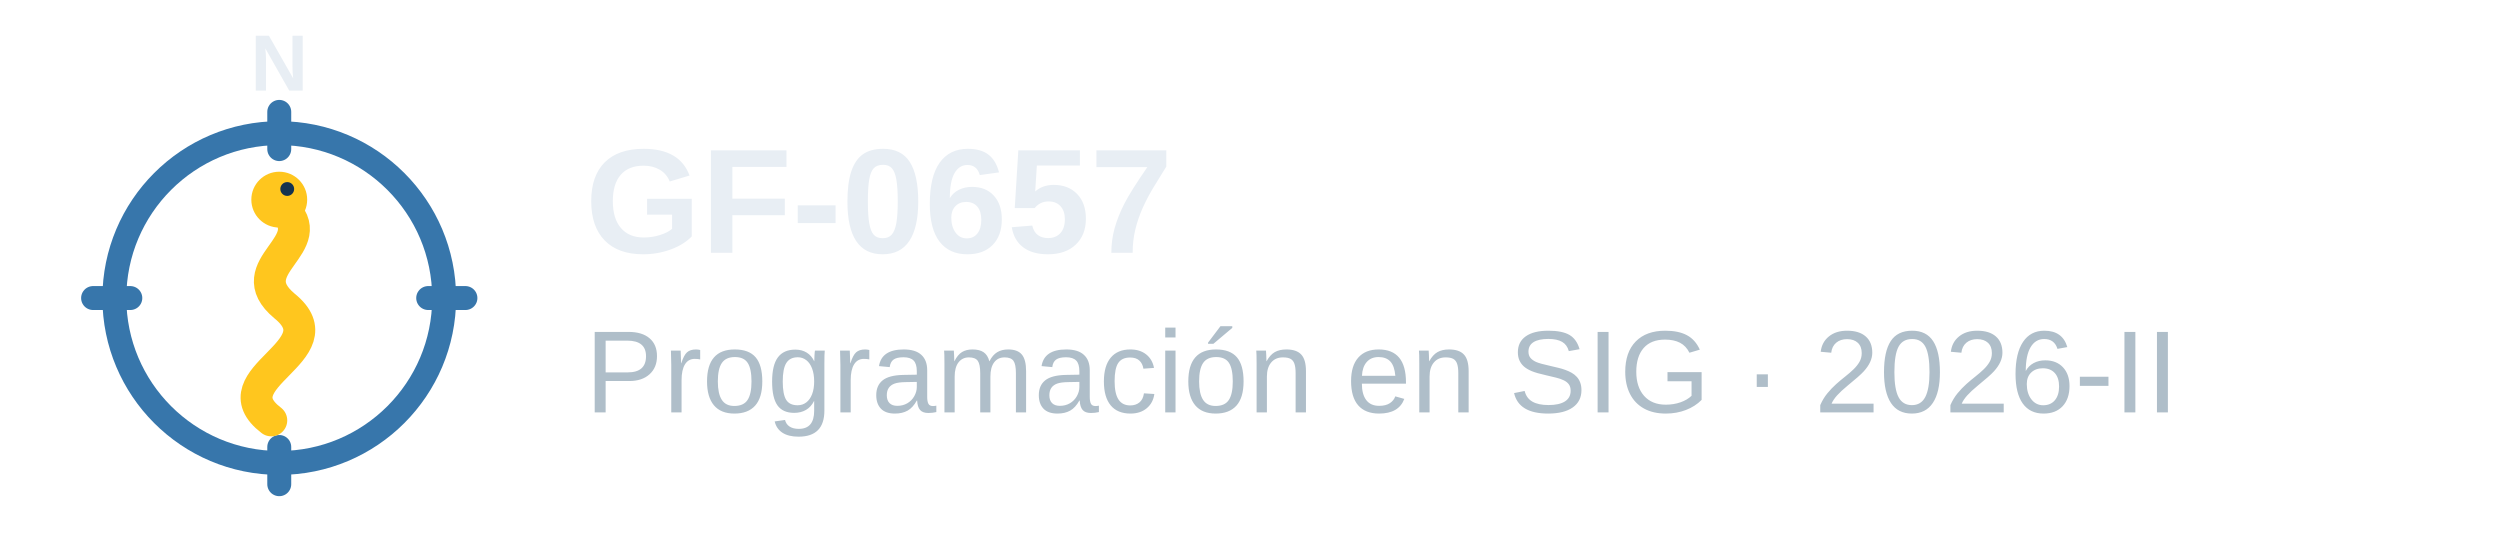
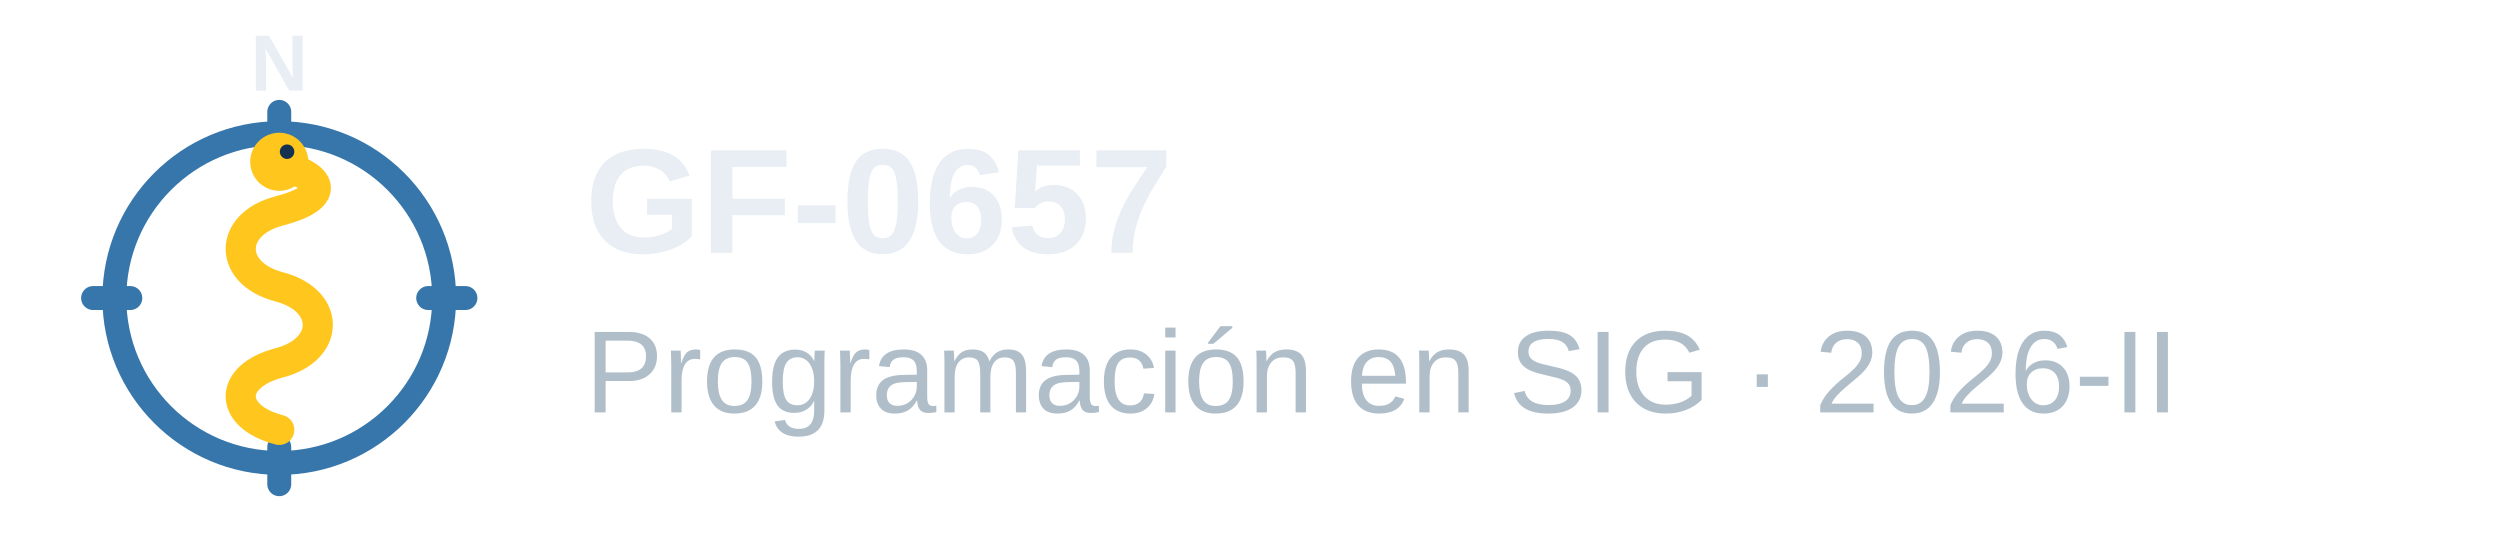
<svg xmlns="http://www.w3.org/2000/svg" width="620" height="132" viewBox="0 0 940 200">
  <circle cx="105" cy="112" r="62" fill="none" stroke="#3776AB" stroke-width="9" />
  <path d="M105,42 V56 M105,168 V182 M35,112 H49 M161,112 H175" stroke="#3776AB" stroke-width="9" stroke-linecap="round" />
  <text x="105" y="34" text-anchor="middle" font-family="Arial, Helvetica, sans-serif" font-weight="bold" font-size="30" fill="#E8EEF4">N</text>
-   <path d="M 102,158 C 81,142 128,132 107,115 C 89,100 122,92 106,78" fill="none" stroke="#FFC61E" stroke-width="12" stroke-linecap="round" />
-   <circle cx="105" cy="75" r="10.5" fill="#FFC61E" />
-   <circle cx="108" cy="71" r="2.6" fill="#14324F" />
+   <g transform="translate(105,112) scale(0.42) translate(-256,-286)">
+     <path d="M 256,404 C 210,392 210,356 256,344 S 302,288 256,276 S 210,220 256,208 S 296,178 260,168" fill="none" stroke="#FFC61E" stroke-width="27" stroke-linecap="round" />
+     <circle cx="256" cy="164" r="26" fill="#FFC61E" />
+     <circle cx="263" cy="155" r="6.5" fill="#14324F" />
+   </g>
  <text x="220" y="95" font-family="Arial, Helvetica, sans-serif" font-weight="bold" font-size="56" fill="#E8EEF4">GF-0657</text>
  <text x="220" y="155" font-family="Arial, Helvetica, sans-serif" font-size="44" fill="#AFBEC9">Programación en SIG · 2026-II</text>
</svg>
